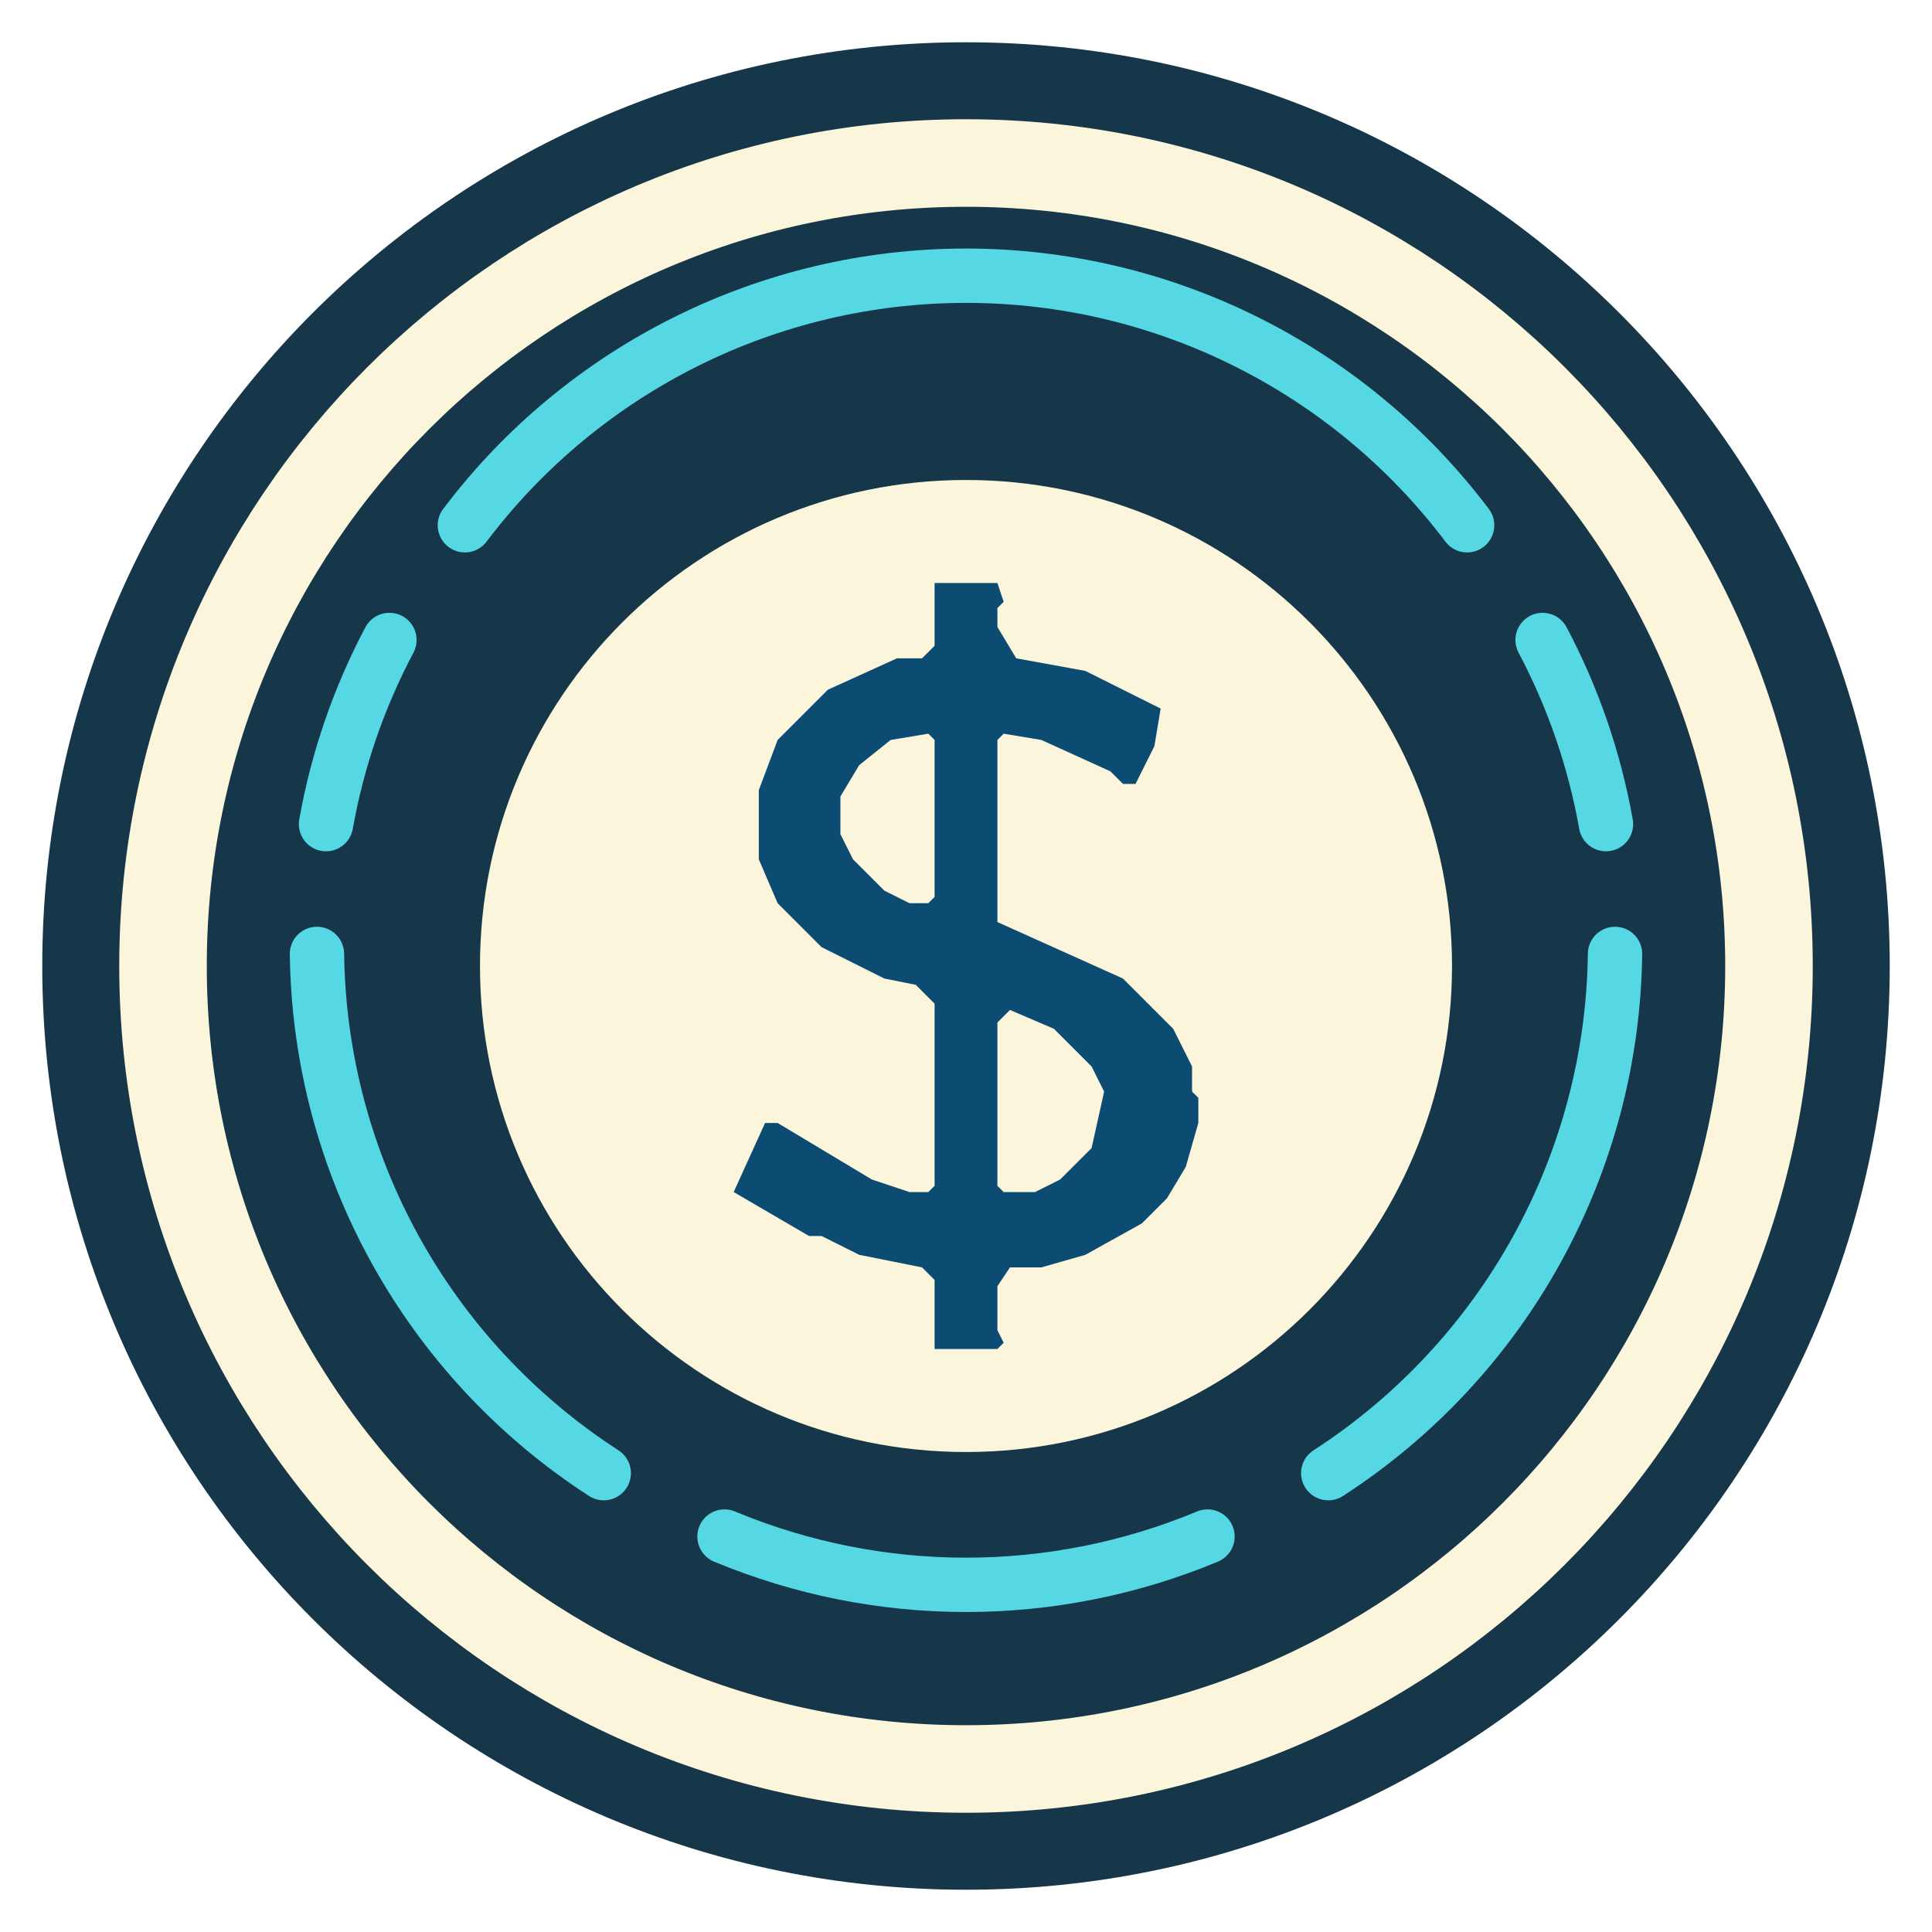
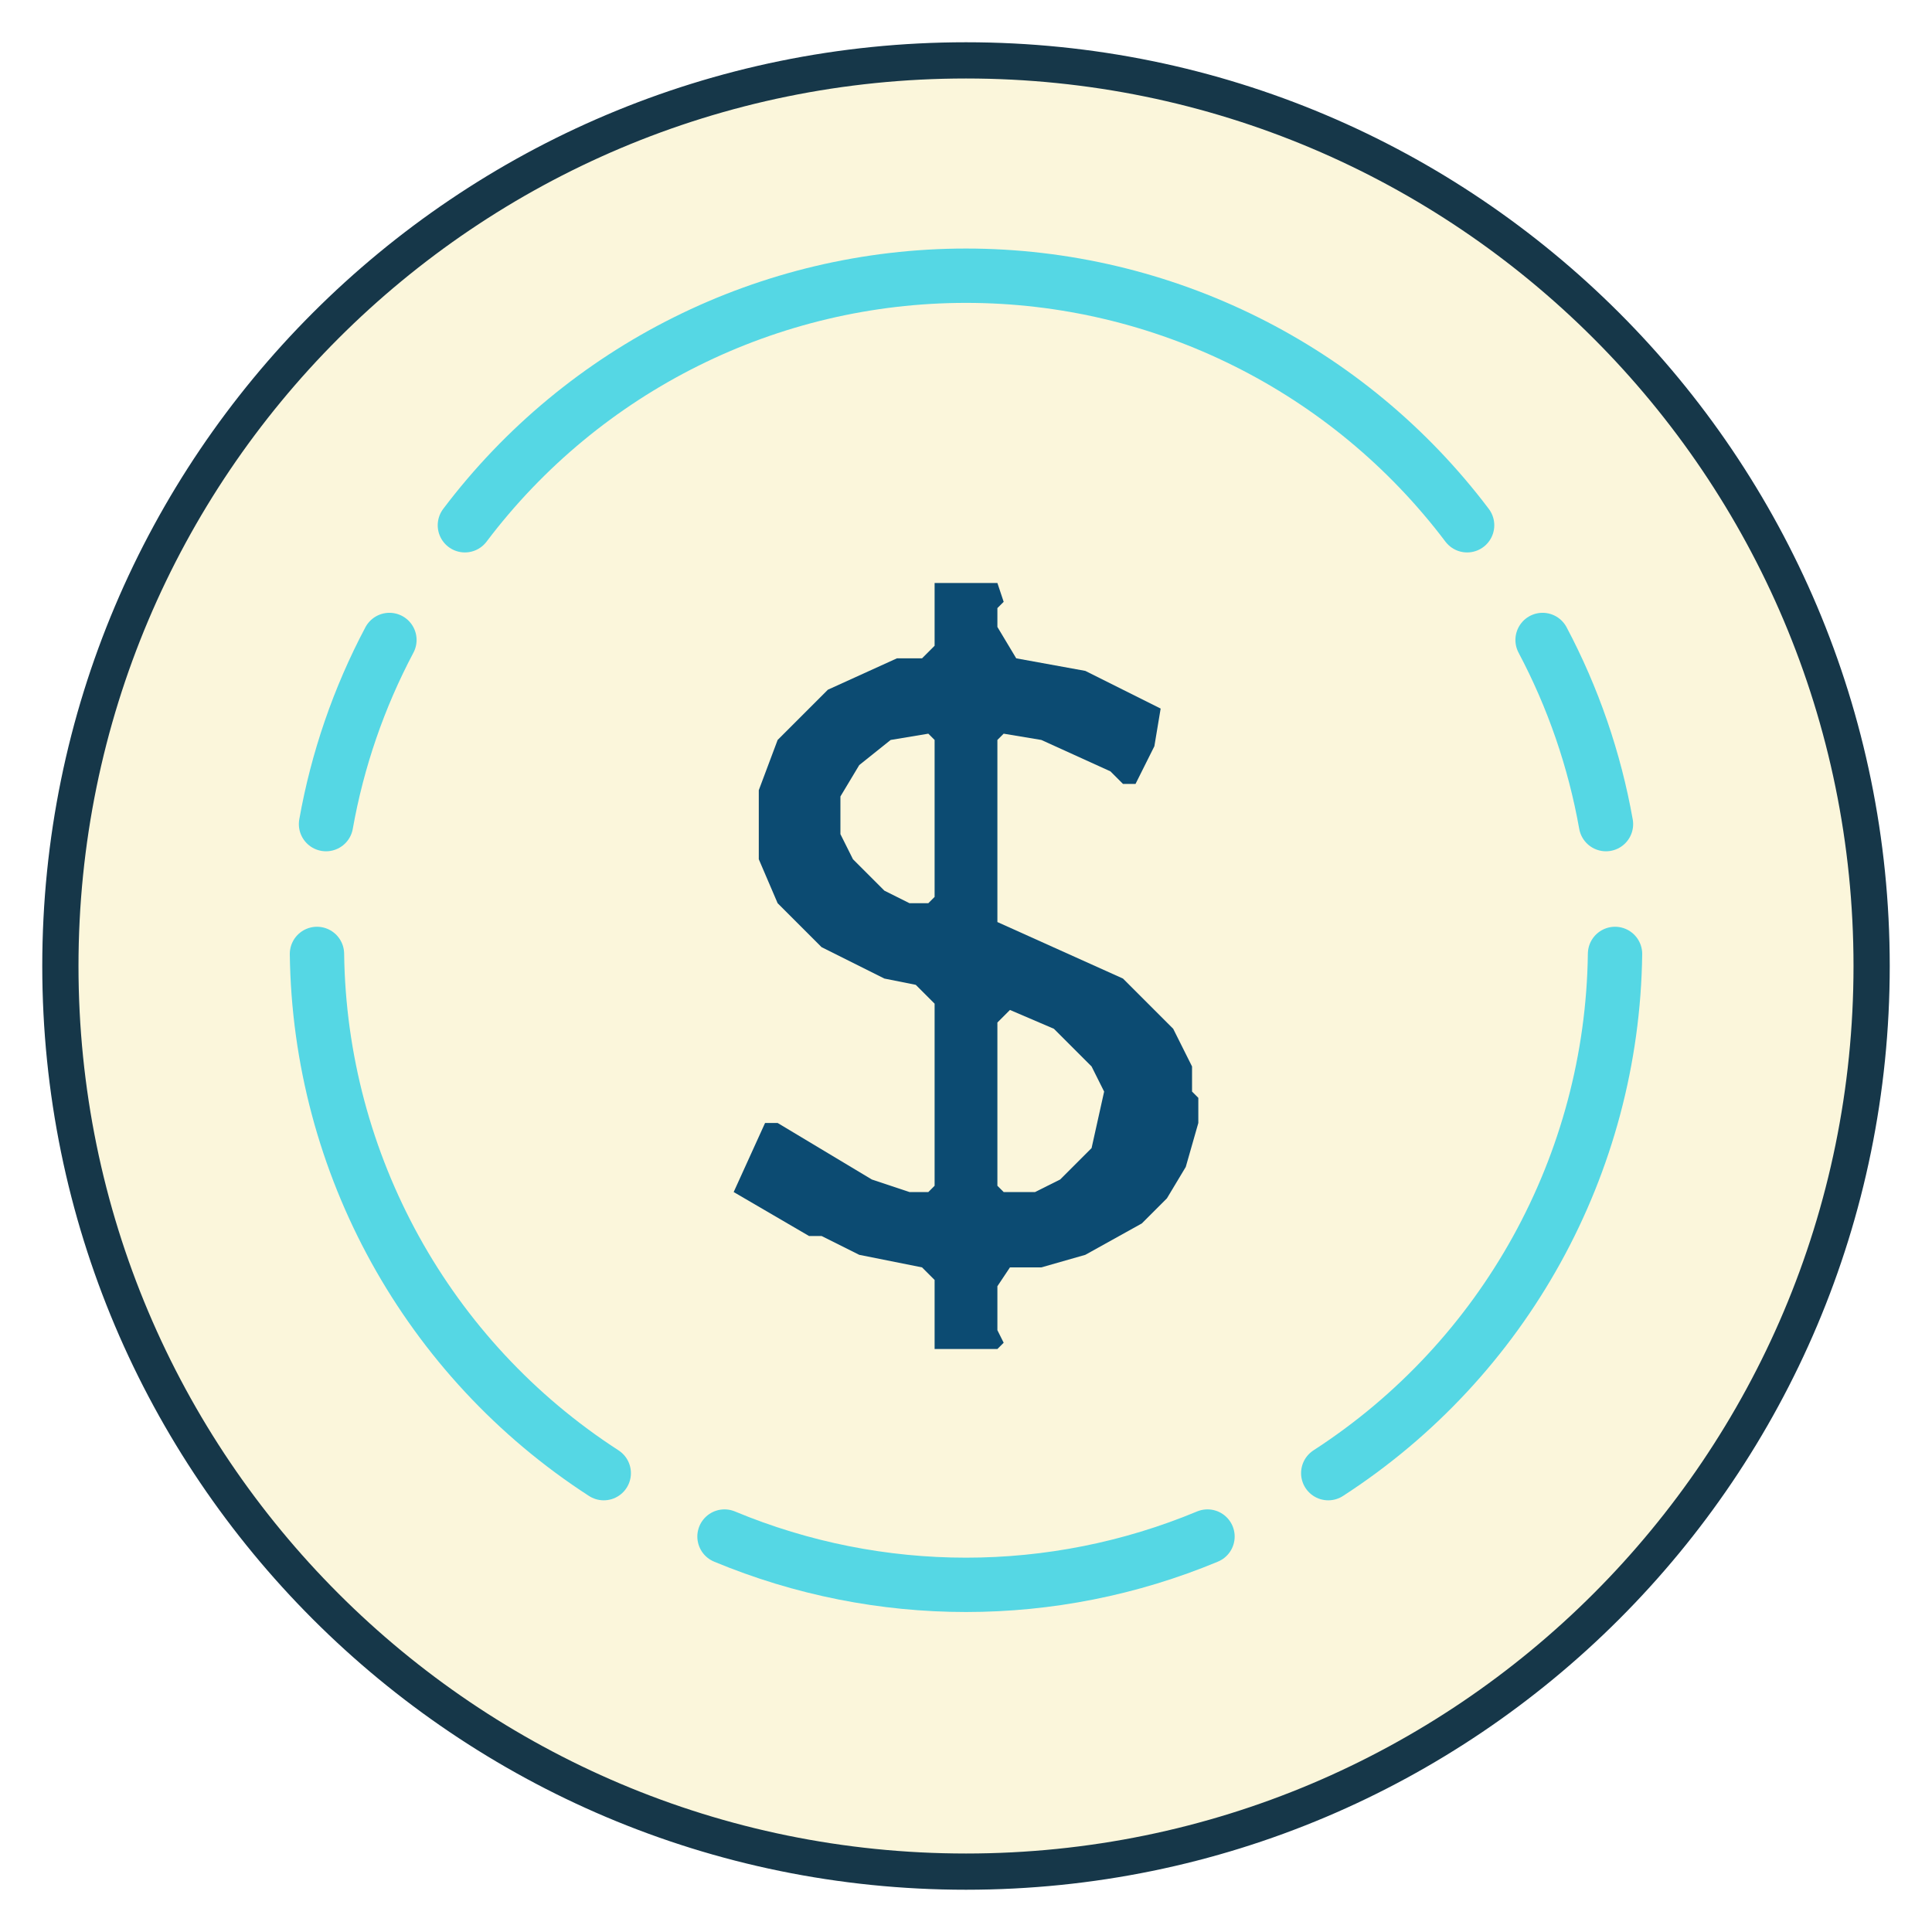
<svg xmlns="http://www.w3.org/2000/svg" width="24" height="24" viewBox="0 0 64 64" role="img" aria-label="Moneda">
-   <circle cx="32" cy="32" r="30" fill="#163749" stroke="#163749" stroke-width="1.2" />
+   <circle cx="32" cy="32" r="30" fill="#fbf6db" stroke="#163749" stroke-width="1.2" />
  <circle cx="32" cy="32" r="26.6" fill="none" stroke="#fbf6db" stroke-width="2.9" />
  <g fill="none" stroke="#55d7e4" stroke-width="1.8" stroke-linecap="round">
    <path d="M 15.4 17.4 A 20.8 20.8 0 0 1 48.6 17.4" />
    <path d="M 51.1 21.2 A 20.8 20.8 0 0 1 53.2 27.3" />
    <path d="M 53.5 31.6 A 20.8 20.8 0 0 1 44.0 48.8" />
    <path d="M 40.0 50.9 A 20.8 20.8 0 0 1 24.0 50.9" />
    <path d="M 20.0 48.8 A 20.8 20.8 0 0 1 10.5 31.6" />
    <path d="M 10.8 27.3 A 20.8 20.8 0 0 1 12.9 21.2" />
  </g>
  <circle cx="32" cy="32" r="16.1" fill="#fbf6db" />
  <g transform="translate(32 32) scale(0.208) translate(-108 -101)" fill="#0c4b72" fill-rule="evenodd">
    <path d="M 103.0,40.0 L 103.0,50.0 L 101.0,52.0 L 97.0,52.0 L 86.0,57.0 L 78.0,65.0 L 75.0,73.0 L 75.0,84.0 L 78.0,91.0 L 85.0,98.0 L 95.0,103.0 L 100.0,104.0 L 103.0,107.0 L 103.0,136.0 L 102.0,137.0 L 99.0,137.0 L 93.0,135.0 L 78.0,126.0 L 76.0,126.0 L 71.0,137.0 L 83.0,144.0 L 85.0,144.0 L 91.0,147.0 L 101.0,149.0 L 103.0,151.0 L 103.0,162.0 L 113.0,162.0 L 114.0,161.0 L 113.0,159.0 L 113.0,152.0 L 115.0,149.0 L 120.0,149.0 L 127.0,147.0 L 136.0,142.0 L 140.0,138.0 L 143.0,133.0 L 145.0,126.0 L 145.0,122.0 L 144.0,121.0 L 144.0,117.0 L 141.0,111.0 L 133.0,103.0 L 113.0,94.0 L 113.0,65.0 L 114.0,64.0 L 120.0,65.0 L 131.0,70.0 L 133.0,72.0 L 135.0,72.0 L 138.0,66.0 L 139.0,60.0 L 127.0,54.0 L 116.0,52.0 L 113.0,47.0 L 113.0,44.0 L 114.0,43.0 L 113.0,40.0 Z M 115.0,108.0 L 122.0,111.0 L 128.0,117.0 L 130.0,121.0 L 128.0,130.0 L 123.0,135.0 L 119.0,137.0 L 114.0,137.0 L 113.0,136.0 L 113.0,110.0 Z M 102.0,64.0 L 103.0,65.0 L 103.0,90.0 L 102.0,91.0 L 99.0,91.0 L 95.0,89.0 L 90.0,84.0 L 88.0,80.0 L 88.0,74.0 L 91.0,69.0 L 96.0,65.0 Z" />
  </g>
</svg>
